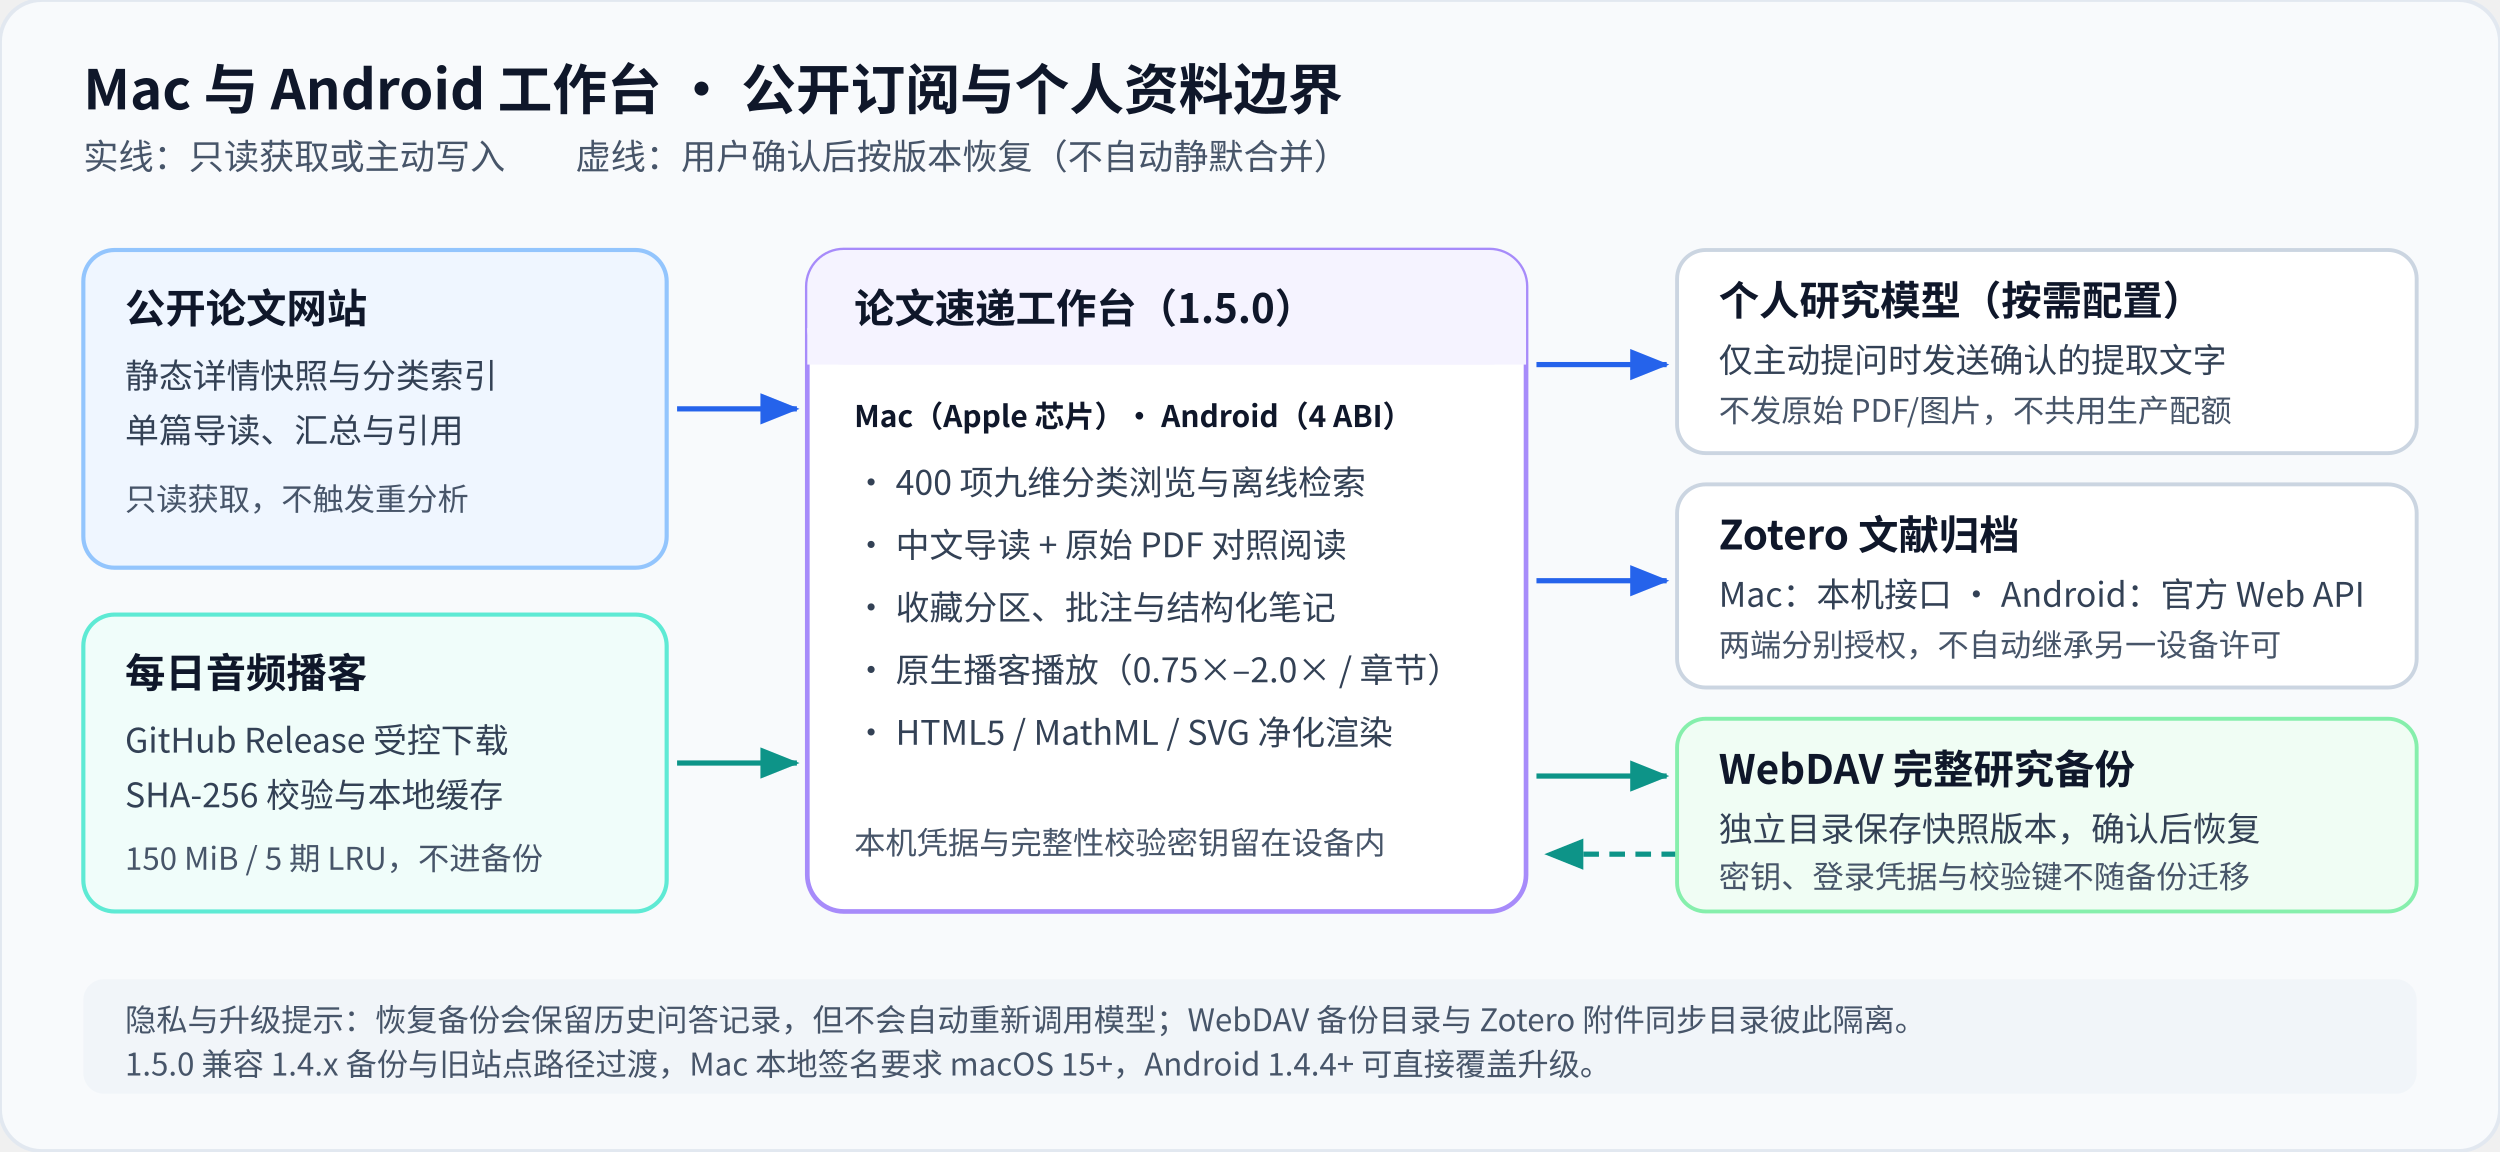
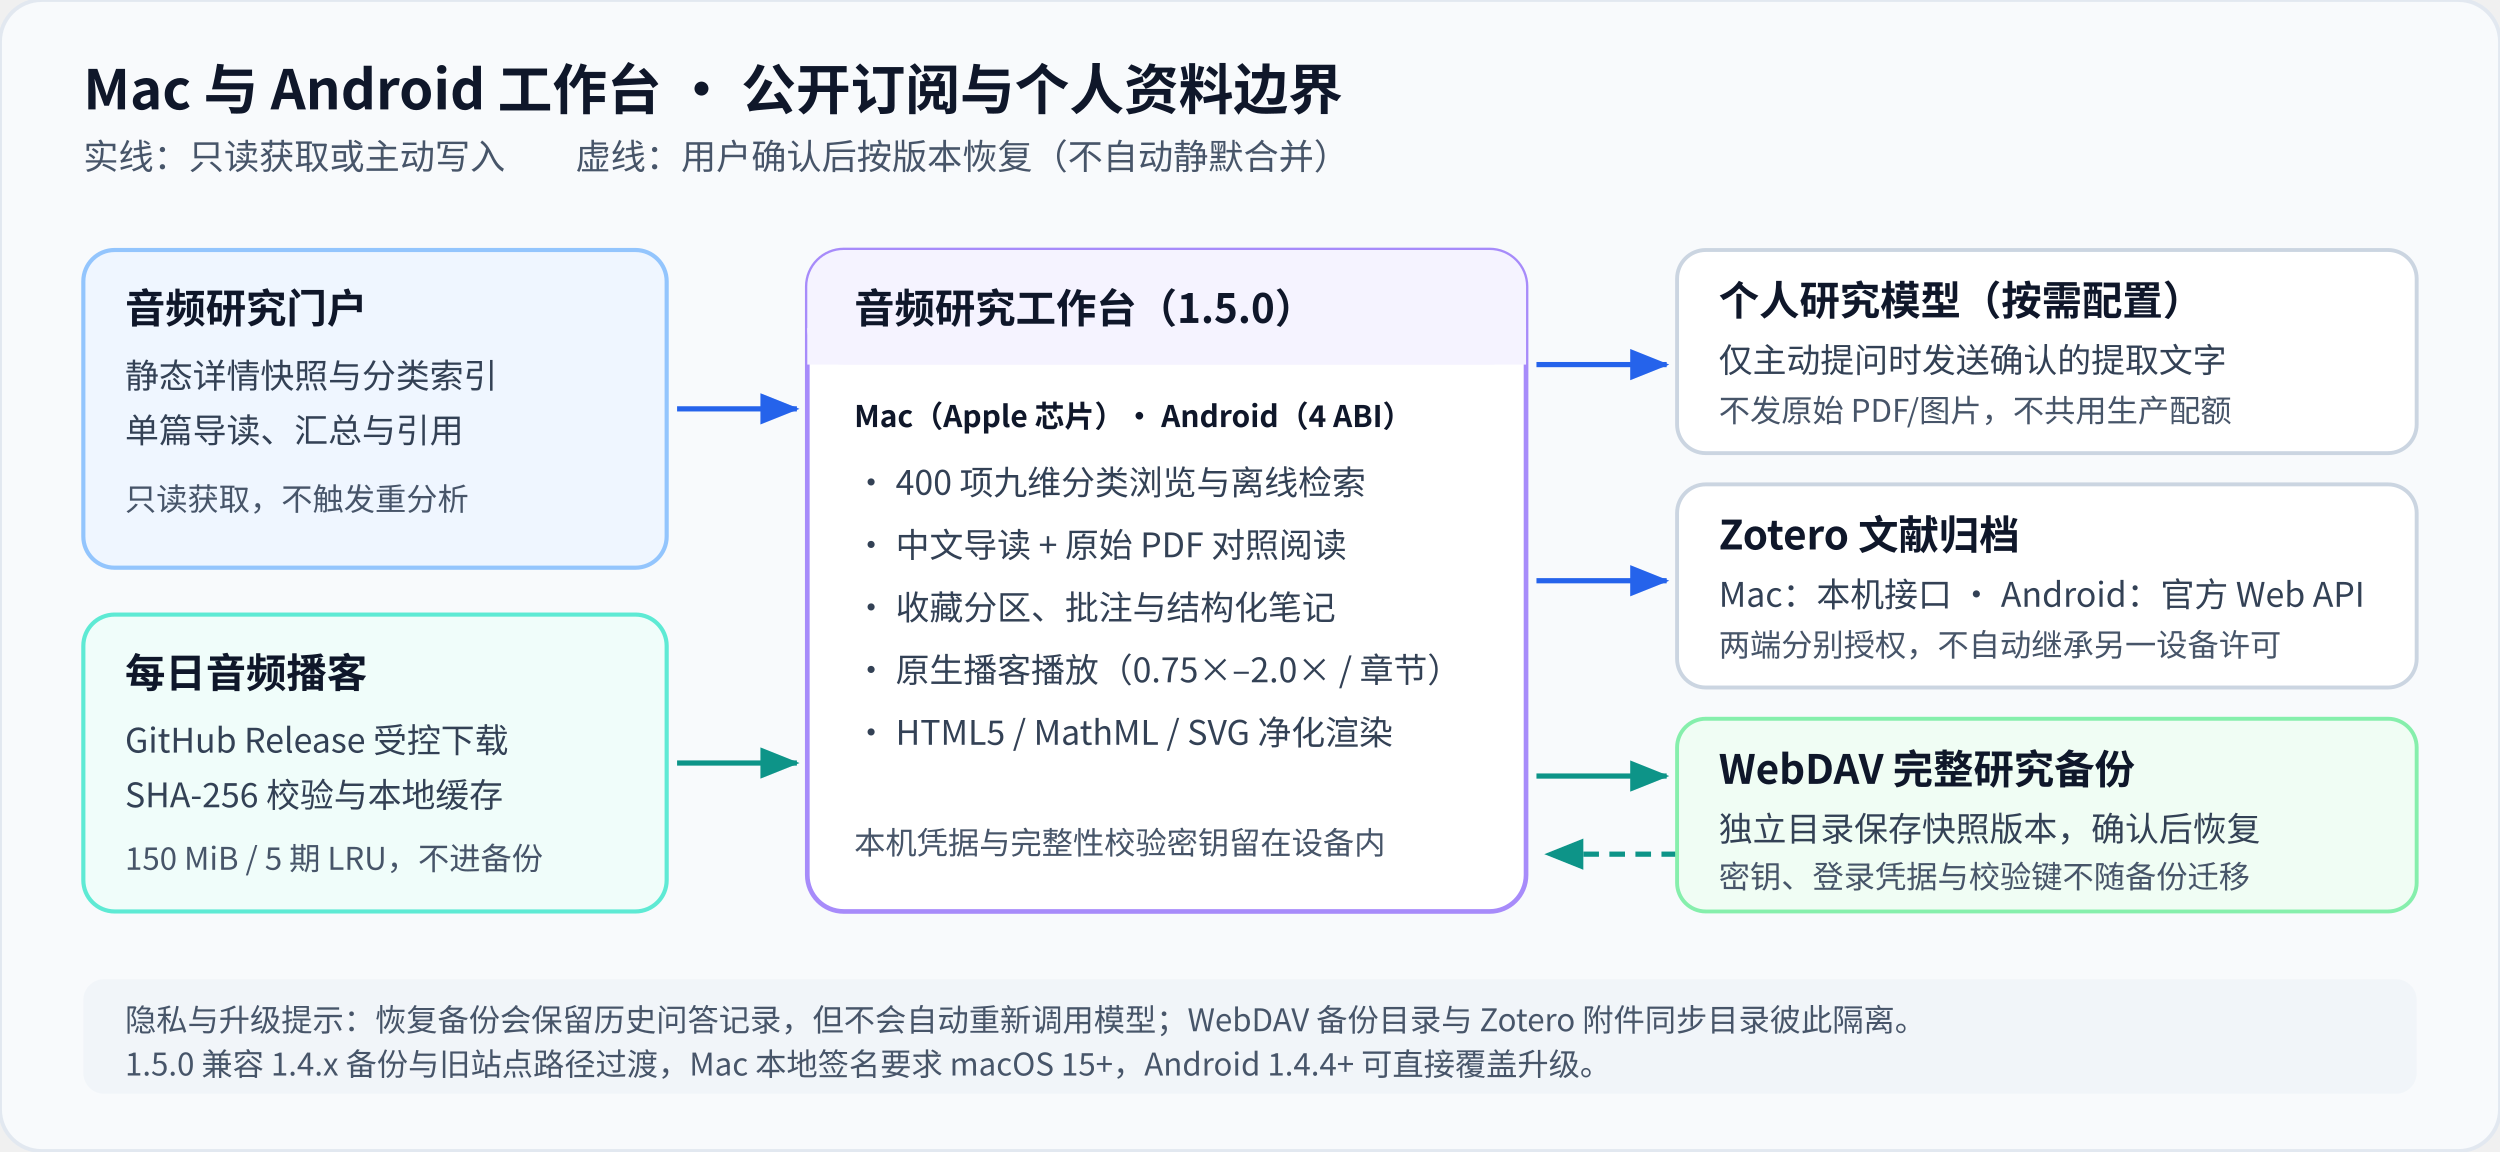
<svg xmlns="http://www.w3.org/2000/svg" width="960" height="442" viewBox="0 0 960 442" role="img" aria-labelledby="title desc">
  <defs>
    <style>
      text { font-family: -apple-system, BlinkMacSystemFont, "PingFang SC", "Noto Sans CJK SC", "Microsoft YaHei", sans-serif; fill: #0f172a; }
      .t-main { font-size: 21px; font-weight: 700; }
      .t-sub { font-size: 13.5px; fill: #475569; }
      .t-card { font-size: 15.5px; font-weight: 700; }
      .t-badge { font-size: 11.5px; font-weight: 700; }
      .t-body { font-size: 13px; fill: #334155; }
      .t-small { font-size: 12px; fill: #475569; }
      .l-solid { fill: none; stroke: #2563eb; stroke-width: 2; marker-end: url(#a-blue); }
      .l-teal { fill: none; stroke: #0d9488; stroke-width: 2; marker-end: url(#a-teal); }
      .l-dash { fill: none; stroke: #0d9488; stroke-width: 2; stroke-dasharray: 6 4; marker-end: url(#a-teal); }
    </style>
    <marker id="a-blue" markerWidth="8" markerHeight="8" refX="7" refY="4" orient="auto">
      <path d="M0,1 L7.5,4 L0,7 Z" fill="#2563eb" />
    </marker>
    <marker id="a-teal" markerWidth="8" markerHeight="8" refX="7" refY="4" orient="auto">
      <path d="M0,1 L7.5,4 L0,7 Z" fill="#0d9488" />
    </marker>
  </defs>
  <rect width="960" height="442" rx="16" fill="#f8fafc" stroke="#e2e8f0" stroke-width="1.5" />
  <text x="32" y="42" class="t-main">Mac 与 Android 工作台 · 公开订阅与个人资料边界</text>
  <text x="32" y="65" class="t-sub">实线：只读获取或主动写入　　虚线：用户确认后按版本恢复（不自动静默合并）</text>
  <rect x="32" y="96" width="224" height="122" rx="12" fill="#eff6ff" stroke="#93c5fd" stroke-width="1.6" />
-   <text x="48" y="124" class="t-card" fill="#1d4ed8">公开论文网站</text>
+   <text x="48" y="124" class="t-card" fill="#1d4ed8">音频研究门户</text>
  <text x="48" y="149" class="t-body">静态详情快照与分类索引</text>
  <text x="48" y="170" class="t-body">单篇导读、汇总与引用</text>
  <text x="48" y="196" class="t-small">只读获取，不触发重分析</text>
  <rect x="32" y="236" width="224" height="114" rx="12" fill="#f0fdfa" stroke="#5eead4" stroke-width="1.6" />
  <text x="48" y="264" class="t-card" fill="#0f766e">每日音频播客</text>
  <text x="48" y="289" class="t-body">GitHub Release 受控下载</text>
  <text x="48" y="310" class="t-body">SHA-256 校验与本地缓存</text>
  <text x="48" y="334" class="t-small">150 MiB / 5 期 LRU，不进备份</text>
  <path d="M260 157 H306" class="l-solid" />
  <path d="M260 293 H306" class="l-teal" />
  <rect x="310" y="96" width="276" height="254" rx="14" fill="#ffffff" stroke="#a78bfa" stroke-width="1.8" />
  <rect x="310" y="96" width="276" height="44" rx="14" fill="#f5f3ff" />
  <rect x="310" y="126" width="276" height="14" fill="#f5f3ff" />
-   <text x="328" y="124" class="t-card" fill="#5b21b6">论文速递工作台（1.5.0）</text>
+   <text x="328" y="124" class="t-card" fill="#5b21b6">音频研究工作台（1.5.0）</text>
  <text x="328" y="164" class="t-badge" fill="#4338ca">Mac（Apple 芯片）· Android（4 ABI）</text>
  <text x="328" y="190" class="t-body">• 400 项九维分类浏览与离线检索</text>
  <text x="328" y="214" class="t-body">• 中文导读 + 原始 PDF 对照阅读</text>
  <text x="328" y="238" class="t-body">• 收藏分区、批注与结构化笔记</text>
  <text x="328" y="262" class="t-body">• 原生播客播放（0.75×–2.0× / 章节）</text>
  <text x="328" y="286" class="t-body">• HTML5 / MathML / SVG 净化渲染</text>
  <text x="328" y="328" class="t-small">本机凭据与完整性校验密钥留在设备内</text>
  <path d="M590 140 H640" class="l-solid" />
  <path d="M590 223 H640" class="l-solid" />
  <path d="M590 298 H640" class="l-teal" />
  <path d="M644 328 H594" class="l-dash" />
  <rect x="644" y="96" width="284" height="78" rx="11" fill="#ffffff" stroke="#cbd5e1" stroke-width="1.5" />
  <text x="660" y="121" class="t-card">个人研究模型（按需配置）</text>
  <text x="660" y="143" class="t-body">仅主动提问时发送确认的提取文字</text>
  <text x="660" y="162" class="t-small">不发原始 PDF/图片，不共用生产配额</text>
  <rect x="644" y="186" width="284" height="78" rx="11" fill="#ffffff" stroke="#cbd5e1" stroke-width="1.5" />
  <text x="660" y="211" class="t-card">Zotero 文献归档</text>
  <text x="660" y="233" class="t-body">Mac：本机接口 · Android：官方 Web API</text>
  <text x="660" y="252" class="t-small">两端分别授权，不自动继承另一设备许可</text>
  <rect x="644" y="276" width="284" height="74" rx="11" fill="#f0fdf4" stroke="#86efac" stroke-width="1.5" />
  <text x="660" y="301" class="t-card" fill="#15803d">WebDAV 完整研究备份</text>
  <text x="660" y="323" class="t-body">独立目录保存快照版本，确认后恢复</text>
  <text x="660" y="341" class="t-small">密钥、登录凭据与校验键不随备份迁移</text>
  <rect x="32" y="376" width="896" height="44" rx="8" fill="#f1f5f9" />
  <text x="48" y="396" class="t-small">隐私与升级提示：恢复备份会保留历史问答记录，但不会自动重新调用模型；WebDAV 备份目录与 Zotero 附件同步目录彼此隔离。</text>
  <text x="48" y="413" class="t-small">1.5.0 兼容 1.4.x 备份与旧站点路径过渡，Mac 本地签名要求 macOS 15+，Android 1.4.4+ 可直接覆盖升级。</text>
</svg>
